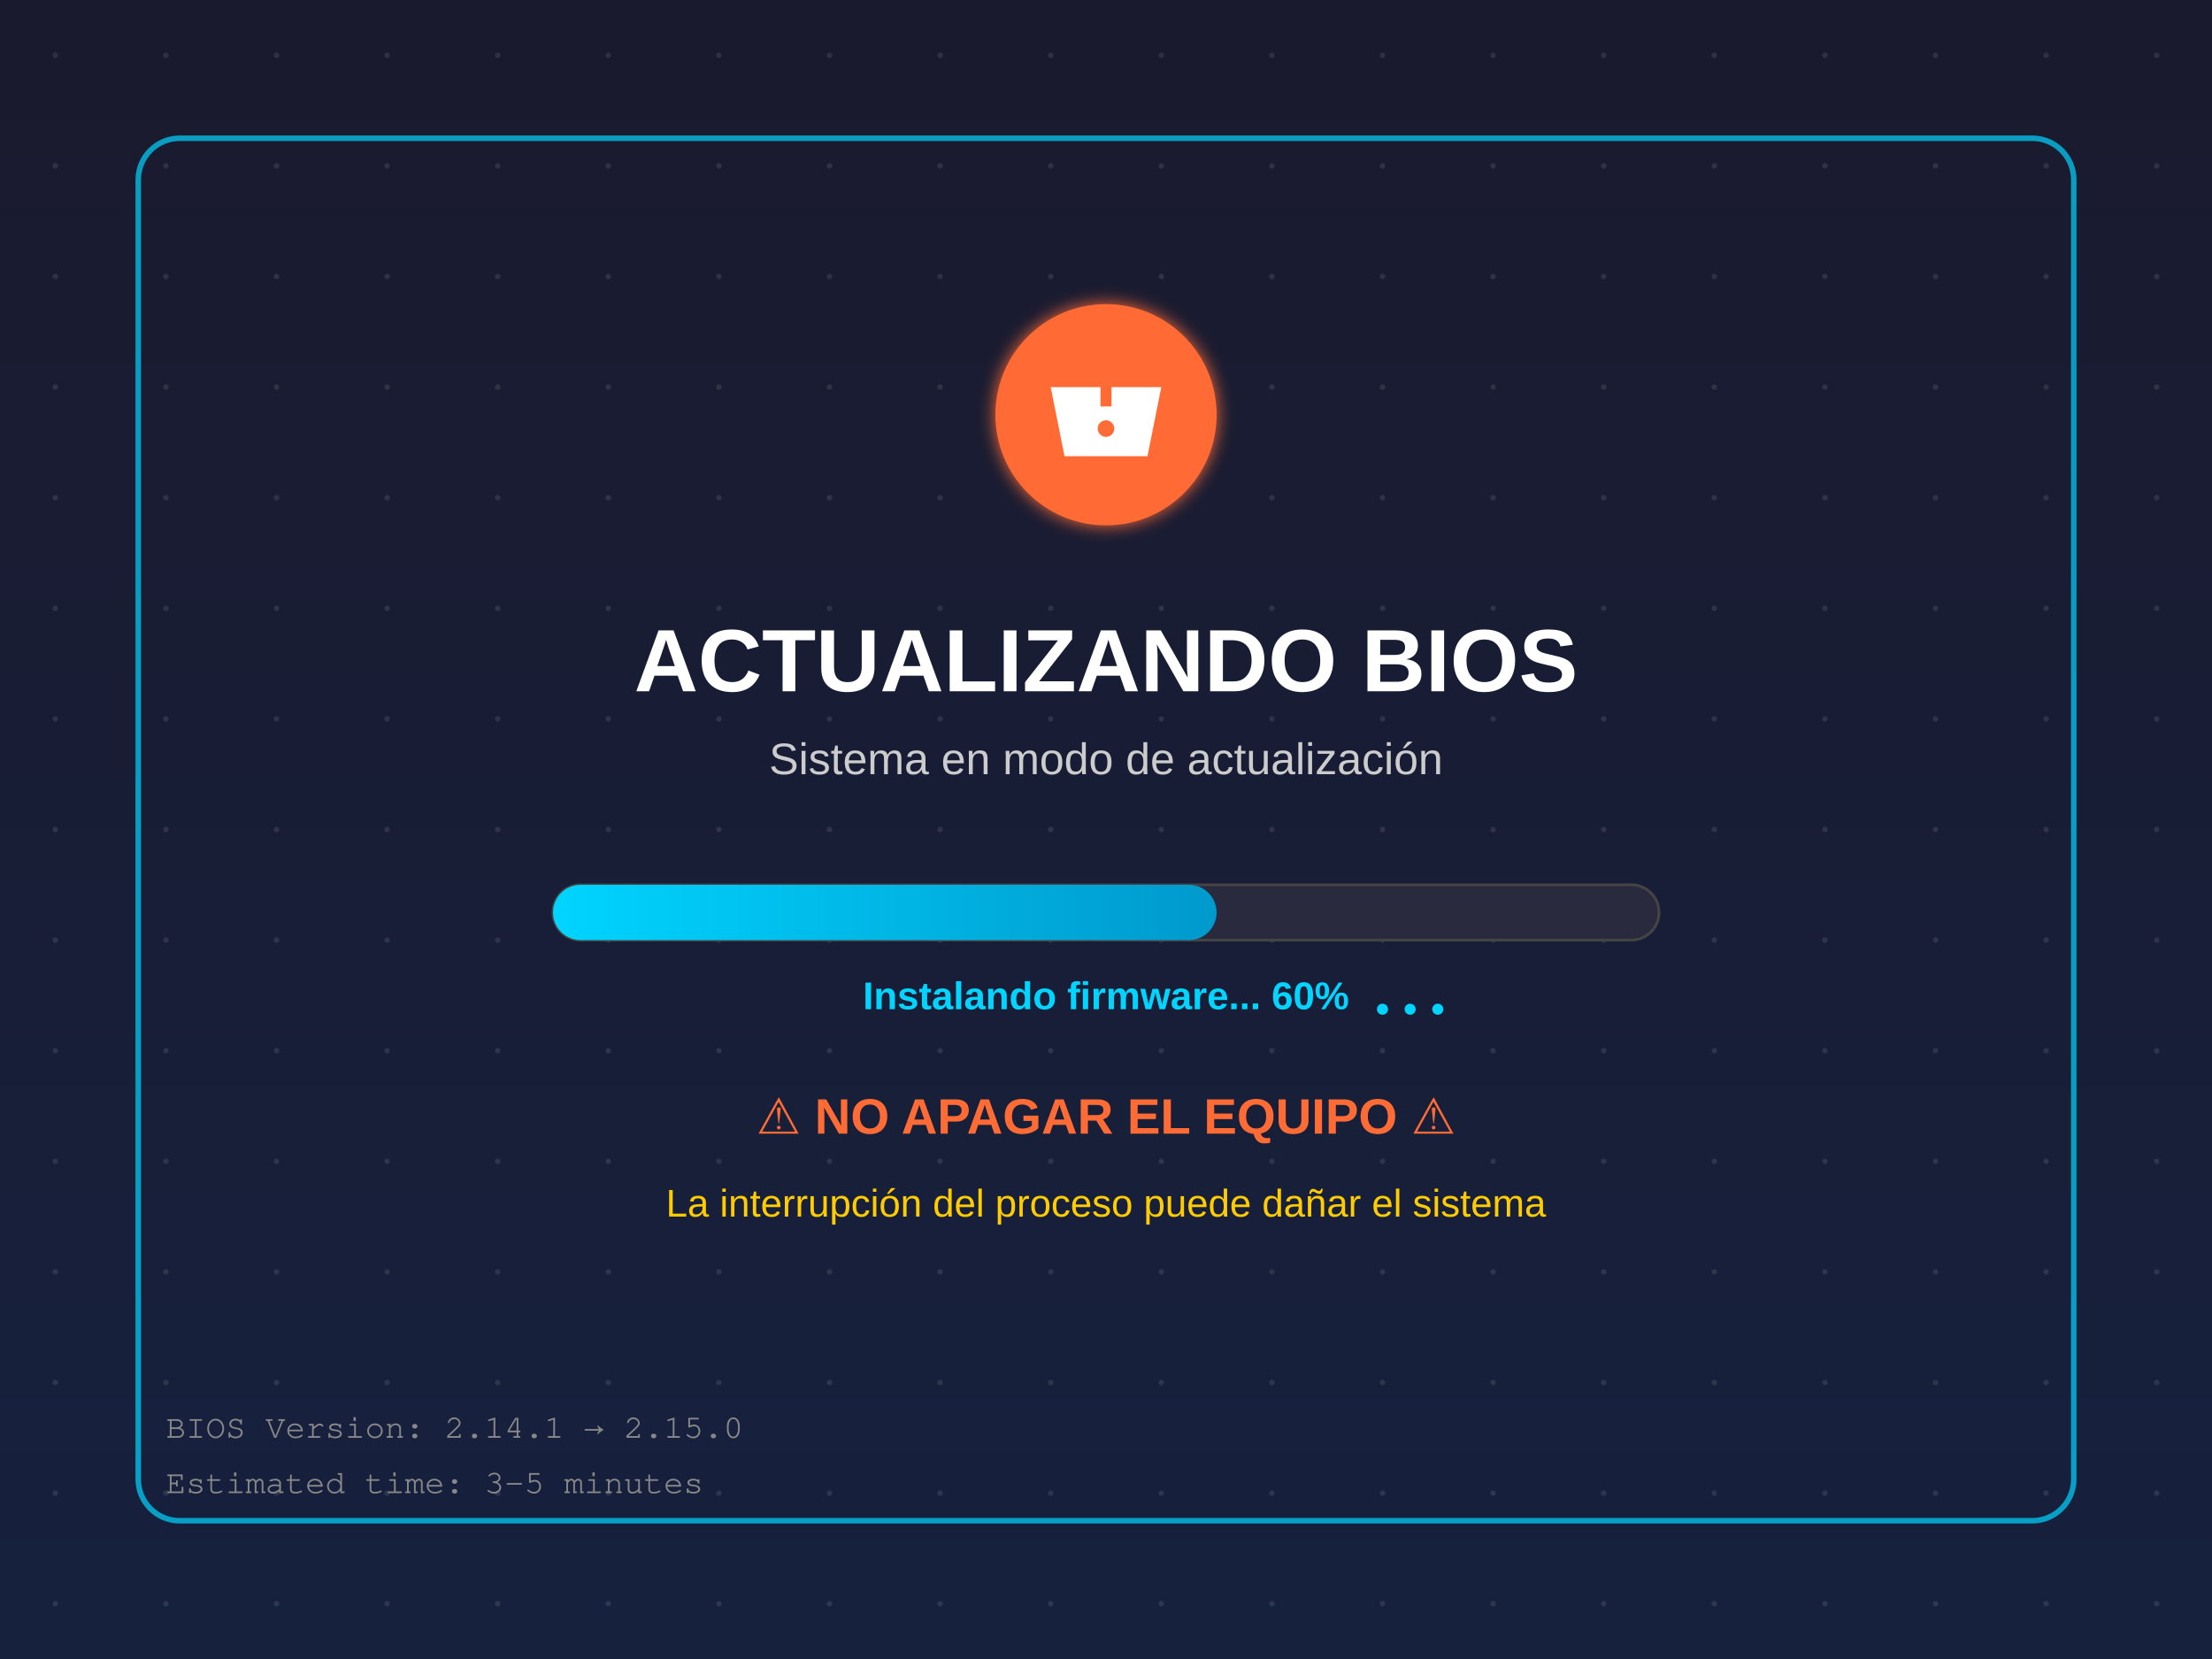
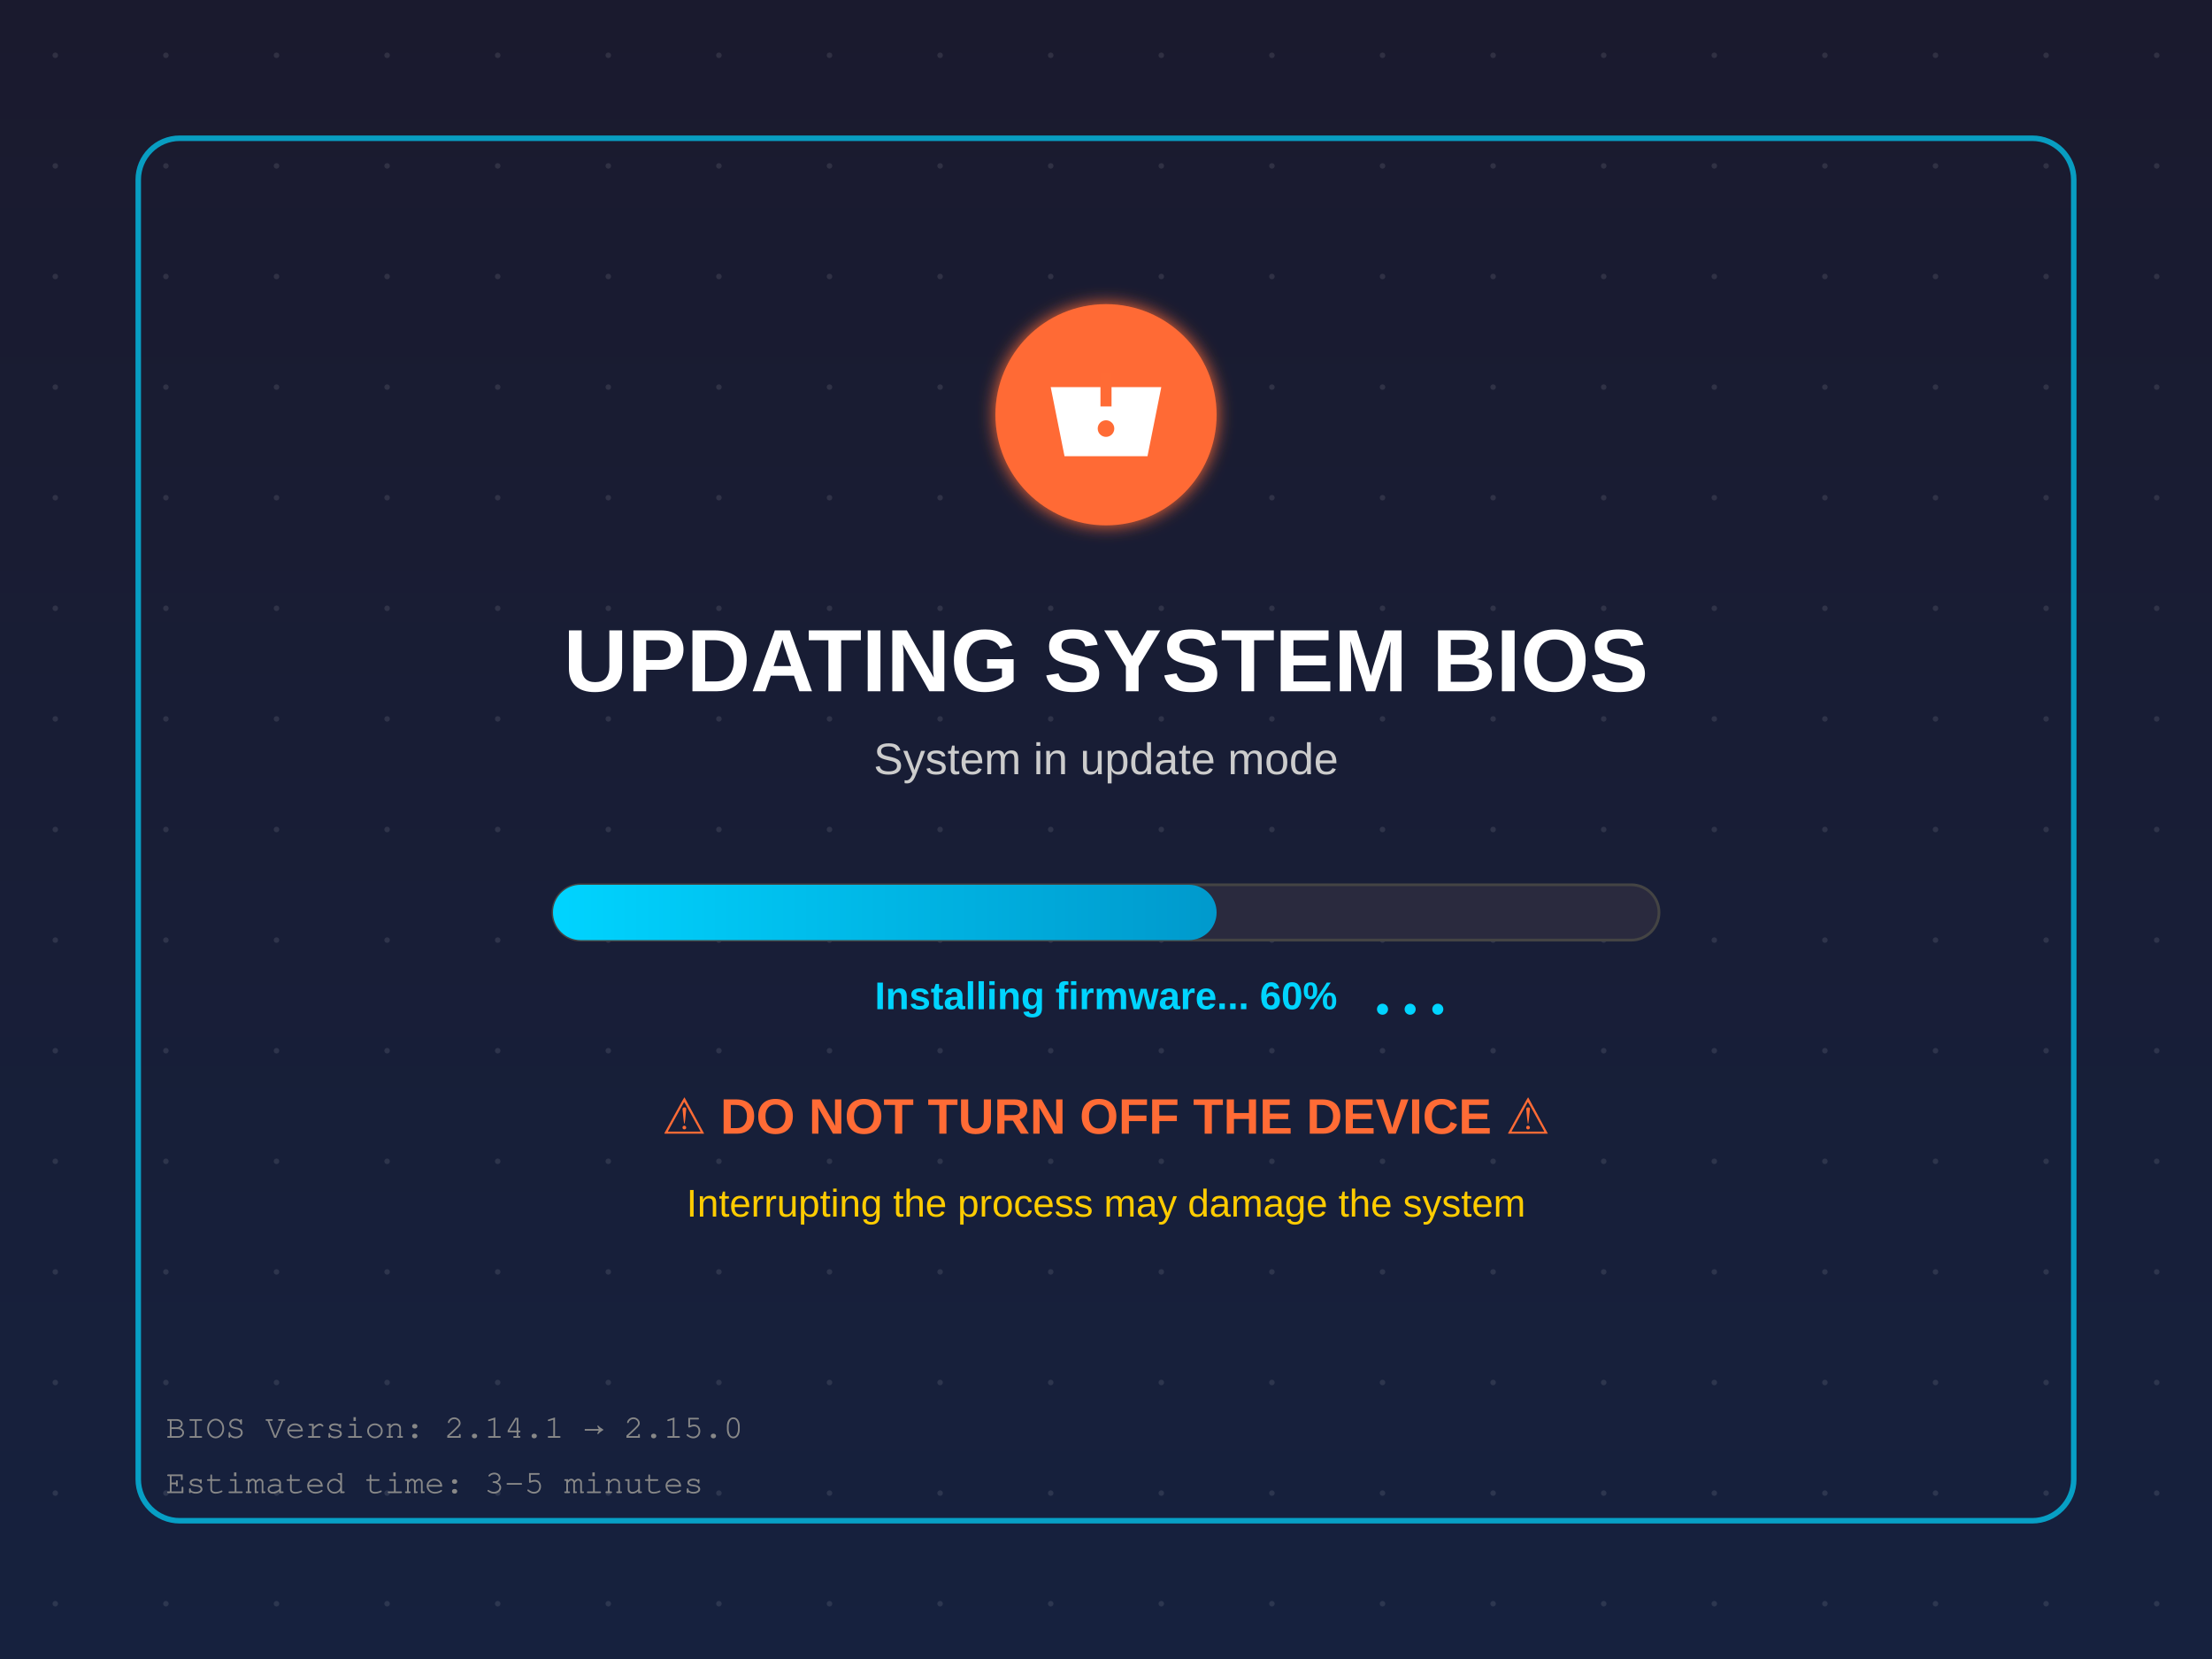
<svg xmlns="http://www.w3.org/2000/svg" width="800" height="600">
  <defs>
    <linearGradient id="bgGradient" x1="0%" y1="0%" x2="0%" y2="100%">
      <stop offset="0%" style="stop-color:#1a1a2e;stop-opacity:1" />
      <stop offset="100%" style="stop-color:#16213e;stop-opacity:1" />
    </linearGradient>
    <linearGradient id="progressGradient" x1="0%" y1="0%" x2="100%" y2="0%">
      <stop offset="0%" style="stop-color:#00d4ff;stop-opacity:1" />
      <stop offset="100%" style="stop-color:#0099cc;stop-opacity:1" />
    </linearGradient>
    <filter id="glow">
      <feGaussianBlur stdDeviation="3" result="coloredBlur" />
      <feMerge>
        <feMergeNode in="coloredBlur" />
        <feMergeNode in="SourceGraphic" />
      </feMerge>
    </filter>
  </defs>
  <rect width="800" height="600" fill="url(#bgGradient)" />
  <defs>
    <pattern id="dots" x="0" y="0" width="40" height="40" patternUnits="userSpaceOnUse">
      <circle cx="20" cy="20" r="1" fill="#ffffff" opacity="0.1" />
    </pattern>
  </defs>
  <rect width="800" height="600" fill="url(#dots)" />
  <rect x="50" y="50" width="700" height="500" rx="15" fill="none" stroke="#00d4ff" stroke-width="2" opacity="0.7" />
  <g transform="translate(400, 150)">
    <circle cx="0" cy="0" r="40" fill="#ff6b35" filter="url(#glow)" />
    <path d="M-20,-10 L20,-10 L15,15 L-15,15 Z" fill="white" />
    <circle cx="0" cy="5" r="3" fill="#ff6b35" />
    <rect x="-2" y="-15" width="4" height="12" fill="#ff6b35" />
  </g>
  <text x="400" y="250" text-anchor="middle" fill="#ffffff" font-family="Arial, sans-serif" font-size="32" font-weight="bold">
-     ACTUALIZANDO BIOS
+     UPDATING SYSTEM BIOS
  </text>
  <text x="400" y="280" text-anchor="middle" fill="#cccccc" font-family="Arial, sans-serif" font-size="16">
-     Sistema en modo de actualización
+     System in update mode
  </text>
  <rect x="200" y="320" width="400" height="20" rx="10" fill="#2a2a3e" stroke="#444" stroke-width="1" />
  <rect x="200" y="320" width="240" height="20" rx="10" fill="url(#progressGradient)">
    <animate attributeName="width" values="0;400;0" dur="3s" repeatCount="indefinite" />
  </rect>
  <text x="400" y="365" text-anchor="middle" fill="#00d4ff" font-family="Arial, sans-serif" font-size="14" font-weight="bold">
-     Instalando firmware... 60%
+     Installing firmware... 60%
  </text>
  <text x="400" y="410" text-anchor="middle" fill="#ff6b35" font-family="Arial, sans-serif" font-size="18" font-weight="bold">
-     ⚠ NO APAGAR EL EQUIPO ⚠
+     ⚠ DO NOT TURN OFF THE DEVICE ⚠
  </text>
  <text x="400" y="440" text-anchor="middle" fill="#ffcc00" font-family="Arial, sans-serif" font-size="14">
-     La interrupción del proceso puede dañar el sistema
+     Interrupting the process may damage the system
  </text>
  <g fill="#888888" font-family="Courier, monospace" font-size="12">
    <text x="60" y="520">BIOS Version: 2.14.1 → 2.15.0</text>
    <text x="60" y="540">Estimated time: 3-5 minutes</text>
  </g>
  <g fill="#00d4ff">
    <circle cx="500" cy="365" r="2">
      <animate attributeName="opacity" values="0;1;0" dur="0.8s" repeatCount="indefinite" begin="0s" />
    </circle>
    <circle cx="510" cy="365" r="2">
      <animate attributeName="opacity" values="0;1;0" dur="0.8s" repeatCount="indefinite" begin="0.3s" />
    </circle>
    <circle cx="520" cy="365" r="2">
      <animate attributeName="opacity" values="0;1;0" dur="0.8s" repeatCount="indefinite" begin="0.6s" />
    </circle>
  </g>
</svg>
